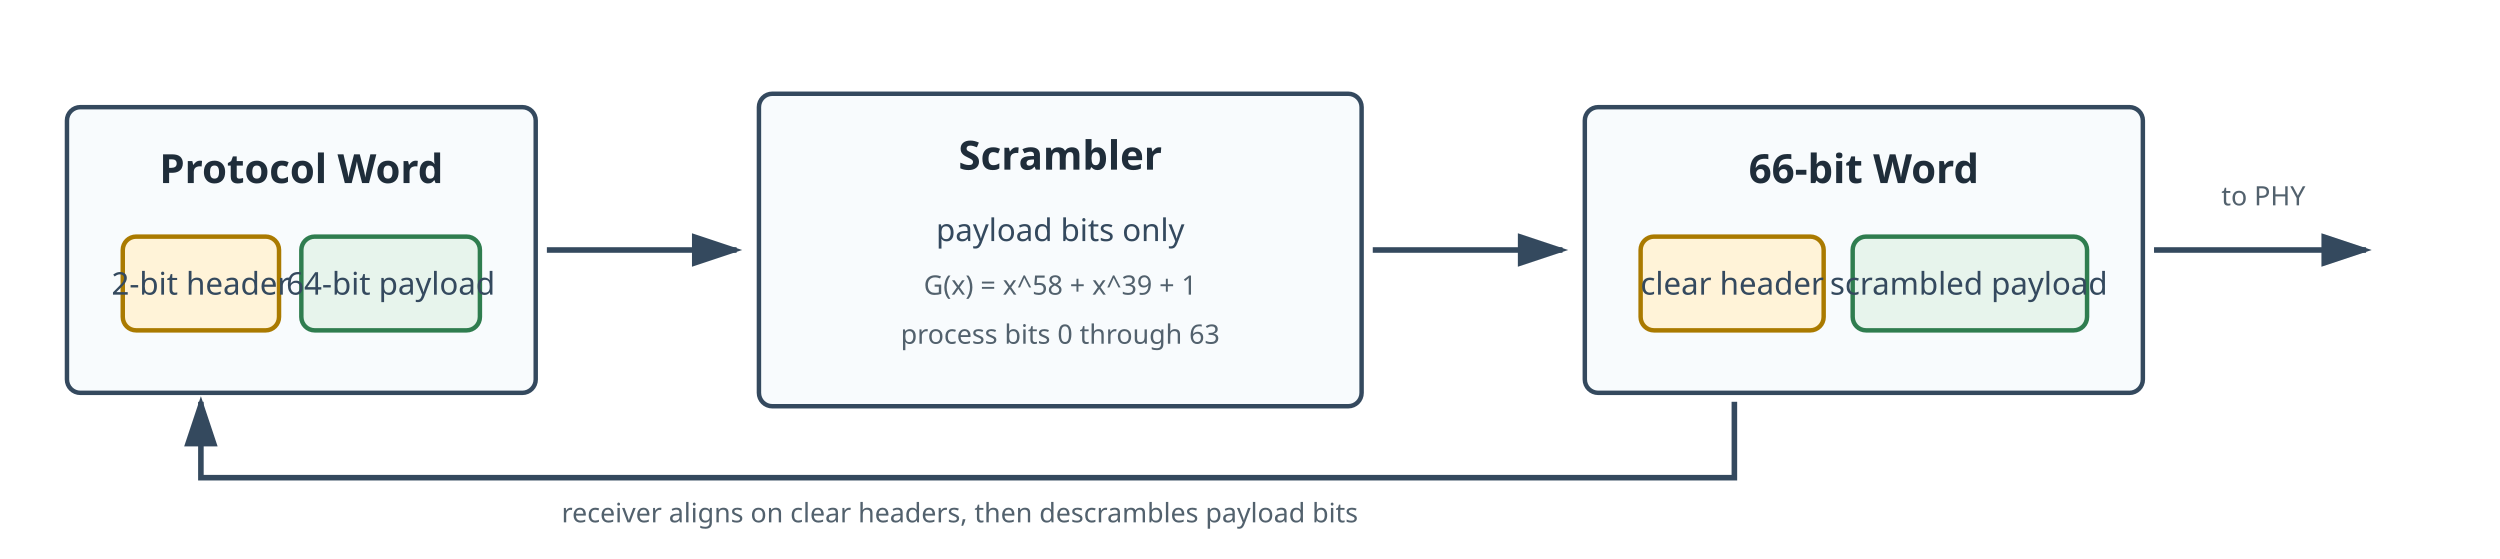
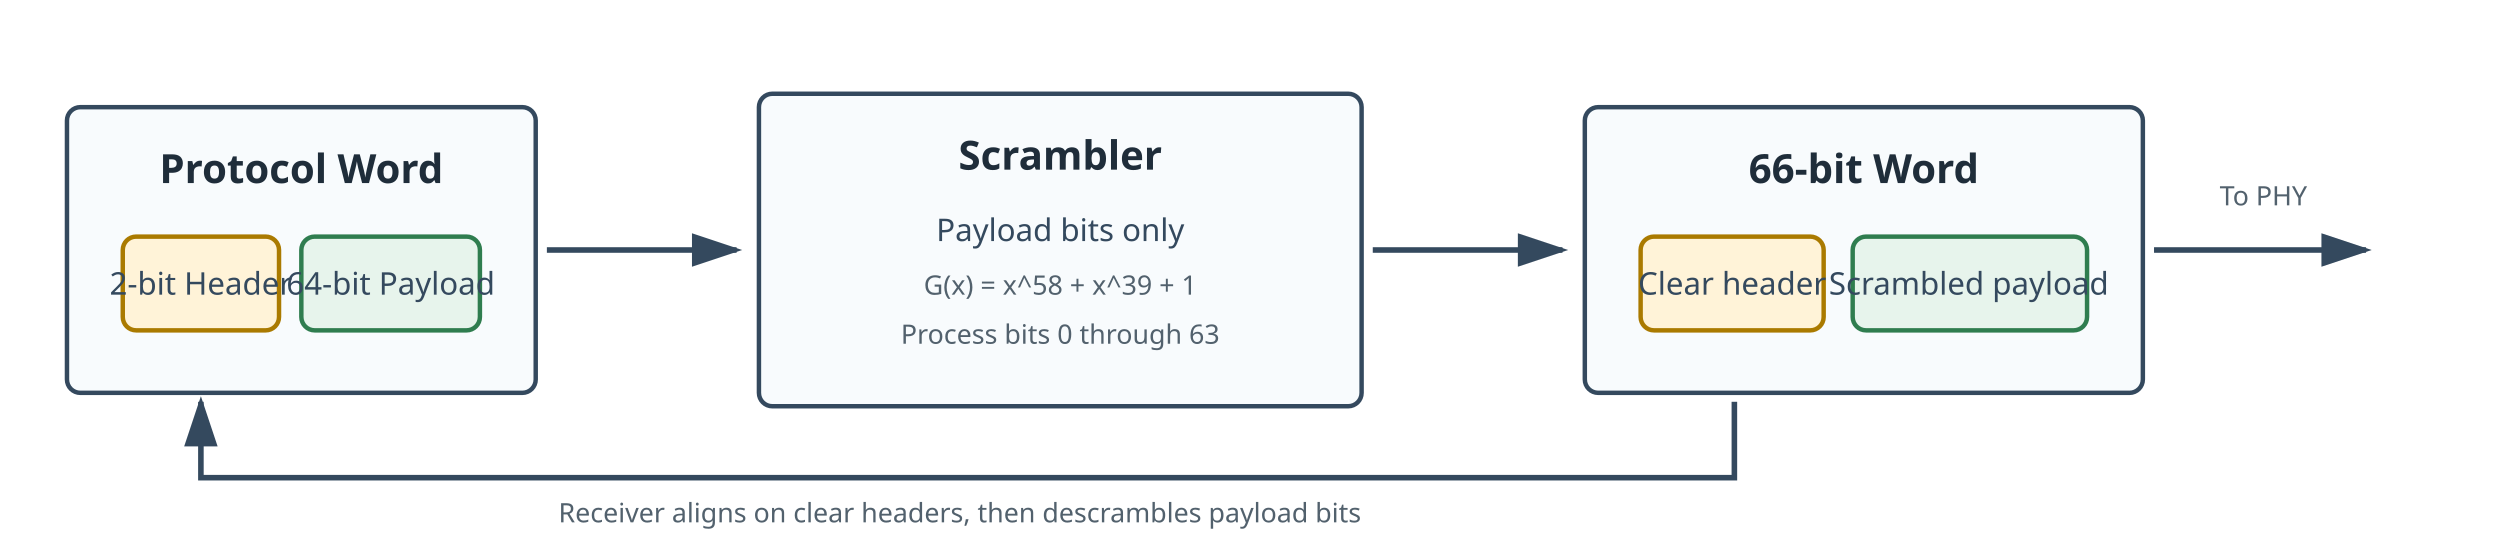
<svg xmlns="http://www.w3.org/2000/svg" width="1120" height="250" viewBox="0 0 1120 250" role="img" aria-labelledby="title desc">
  <defs>
    <marker id="arrow" markerWidth="10" markerHeight="10" refX="8" refY="3" orient="auto" markerUnits="strokeWidth">
      <path d="M0,0 L0,6 L9,3 z" fill="#34495e" />
    </marker>
    <style>
      .box { fill: #f8fbfd; stroke: #34495e; stroke-width: 2; rx: 6; }
      .payload { fill: #e7f4ec; stroke: #2f7d4f; stroke-width: 2; rx: 6; }
      .header { fill: #fff3d8; stroke: #aa7a00; stroke-width: 2; rx: 6; }
      .label { font: 700 18px sans-serif; fill: #1f2d3a; }
      .text { font: 14px sans-serif; fill: #34495e; }
      .small { font: 12px sans-serif; fill: #52616d; }
      .arrow { stroke: #34495e; stroke-width: 2.5; fill: none; marker-end: url(#arrow); }
    </style>
  </defs>
  <rect x="30" y="48" width="210" height="128" class="box" />
  <text x="135" y="82" text-anchor="middle" class="label">Protocol Word</text>
  <rect x="55" y="106" width="70" height="42" class="header" />
-   <text x="90" y="132" text-anchor="middle" class="text">2-bit header</text>
+   <text x="90" y="132" text-anchor="middle" class="text">2-bit Header</text>
  <rect x="135" y="106" width="80" height="42" class="payload" />
-   <text x="175" y="132" text-anchor="middle" class="text">64-bit payload</text>
+   <text x="175" y="132" text-anchor="middle" class="text">64-bit Payload</text>
  <path d="M245 112 H330" class="arrow" />
  <rect x="340" y="42" width="270" height="140" class="box" />
  <text x="475" y="76" text-anchor="middle" class="label">Scrambler</text>
-   <text x="475" y="108" text-anchor="middle" class="text">payload bits only</text>
+   <text x="475" y="108" text-anchor="middle" class="text">Payload bits only</text>
  <text x="475" y="132" text-anchor="middle" class="small">G(x) = x^58 + x^39 + 1</text>
-   <text x="475" y="154" text-anchor="middle" class="small">process bits 0 through 63</text>
+   <text x="475" y="154" text-anchor="middle" class="small">Process bits 0 through 63</text>
  <path d="M615 112 H700" class="arrow" />
  <rect x="710" y="48" width="250" height="128" class="box" />
  <text x="835" y="82" text-anchor="middle" class="label">66-bit Word</text>
  <rect x="735" y="106" width="82" height="42" class="header" />
-   <text x="776" y="132" text-anchor="middle" class="text">clear header</text>
+   <text x="776" y="132" text-anchor="middle" class="text">Clear header</text>
  <rect x="830" y="106" width="105" height="42" class="payload" />
-   <text x="882" y="132" text-anchor="middle" class="text">scrambled payload</text>
+   <text x="882" y="132" text-anchor="middle" class="text">Scrambled payload</text>
  <path d="M965 112 H1060" class="arrow" />
-   <text x="1014" y="92" text-anchor="middle" class="small">to PHY</text>
+   <text x="1014" y="92" text-anchor="middle" class="small">To PHY</text>
  <path d="M777 180 V214 H90 V180" class="arrow" />
-   <text x="430" y="234" text-anchor="middle" class="small">receiver aligns on clear headers, then descrambles payload bits</text>
+   <text x="430" y="234" text-anchor="middle" class="small">Receiver aligns on clear headers, then descrambles payload bits</text>
</svg>
